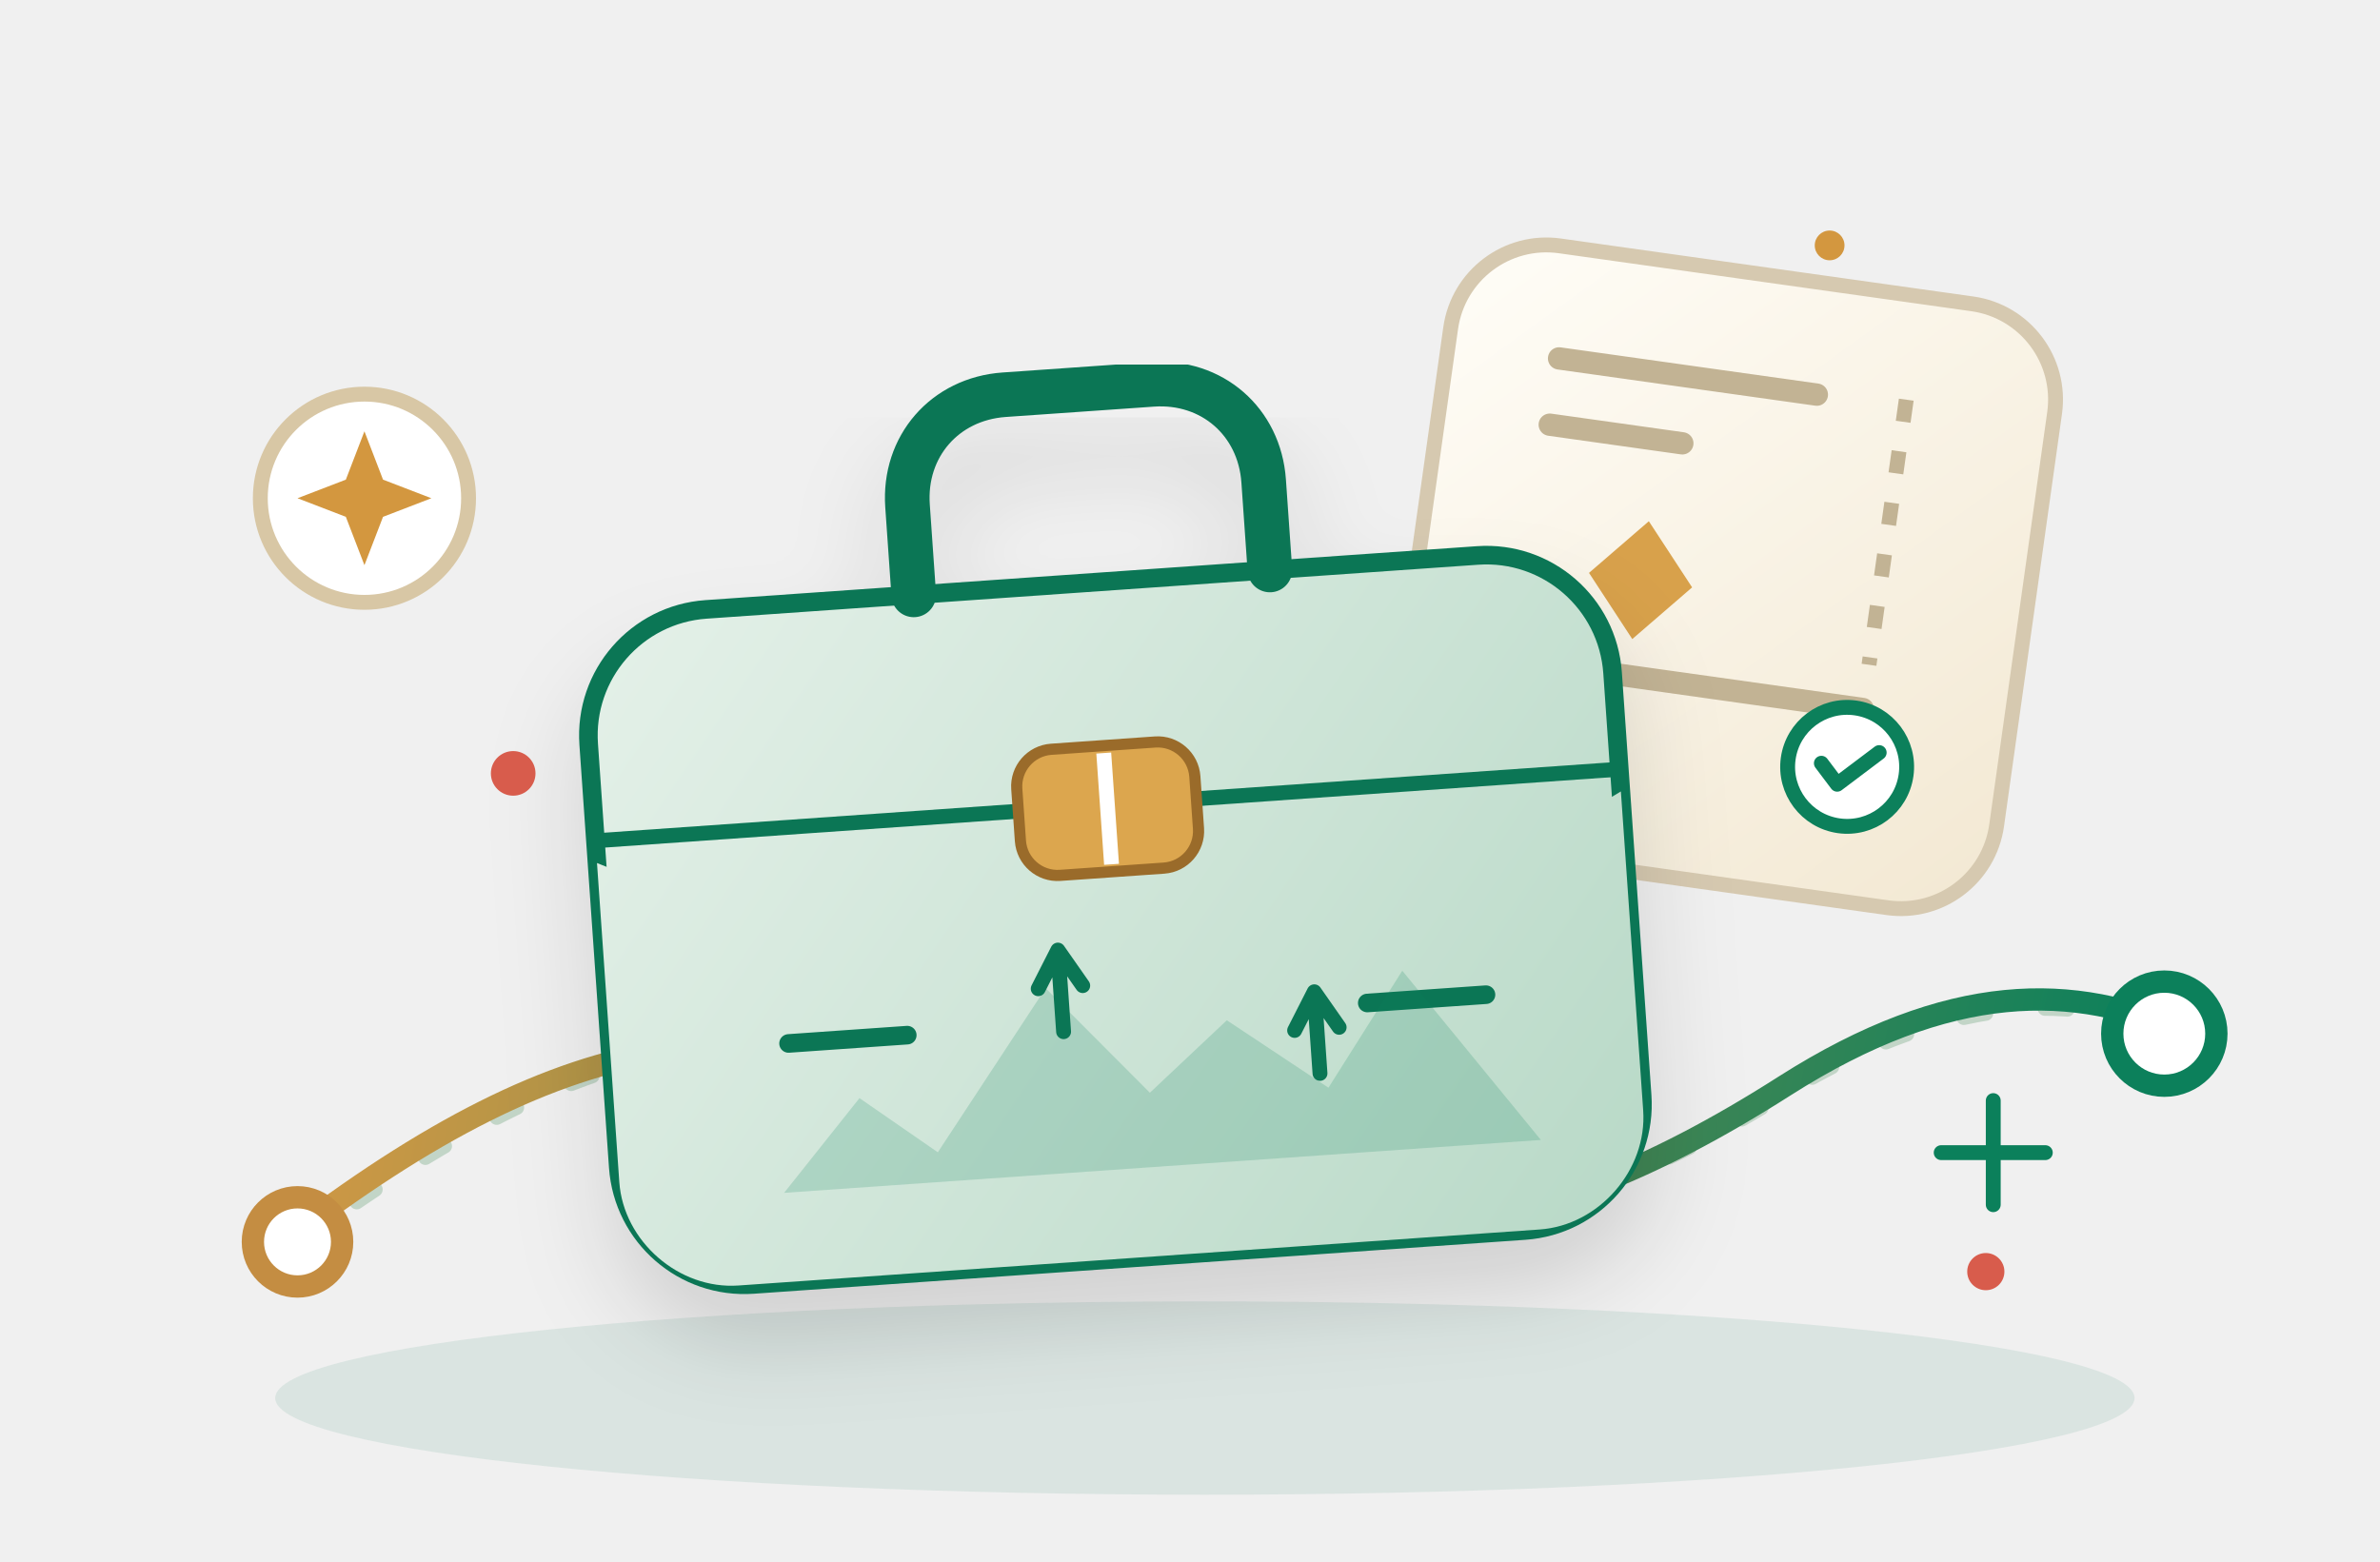
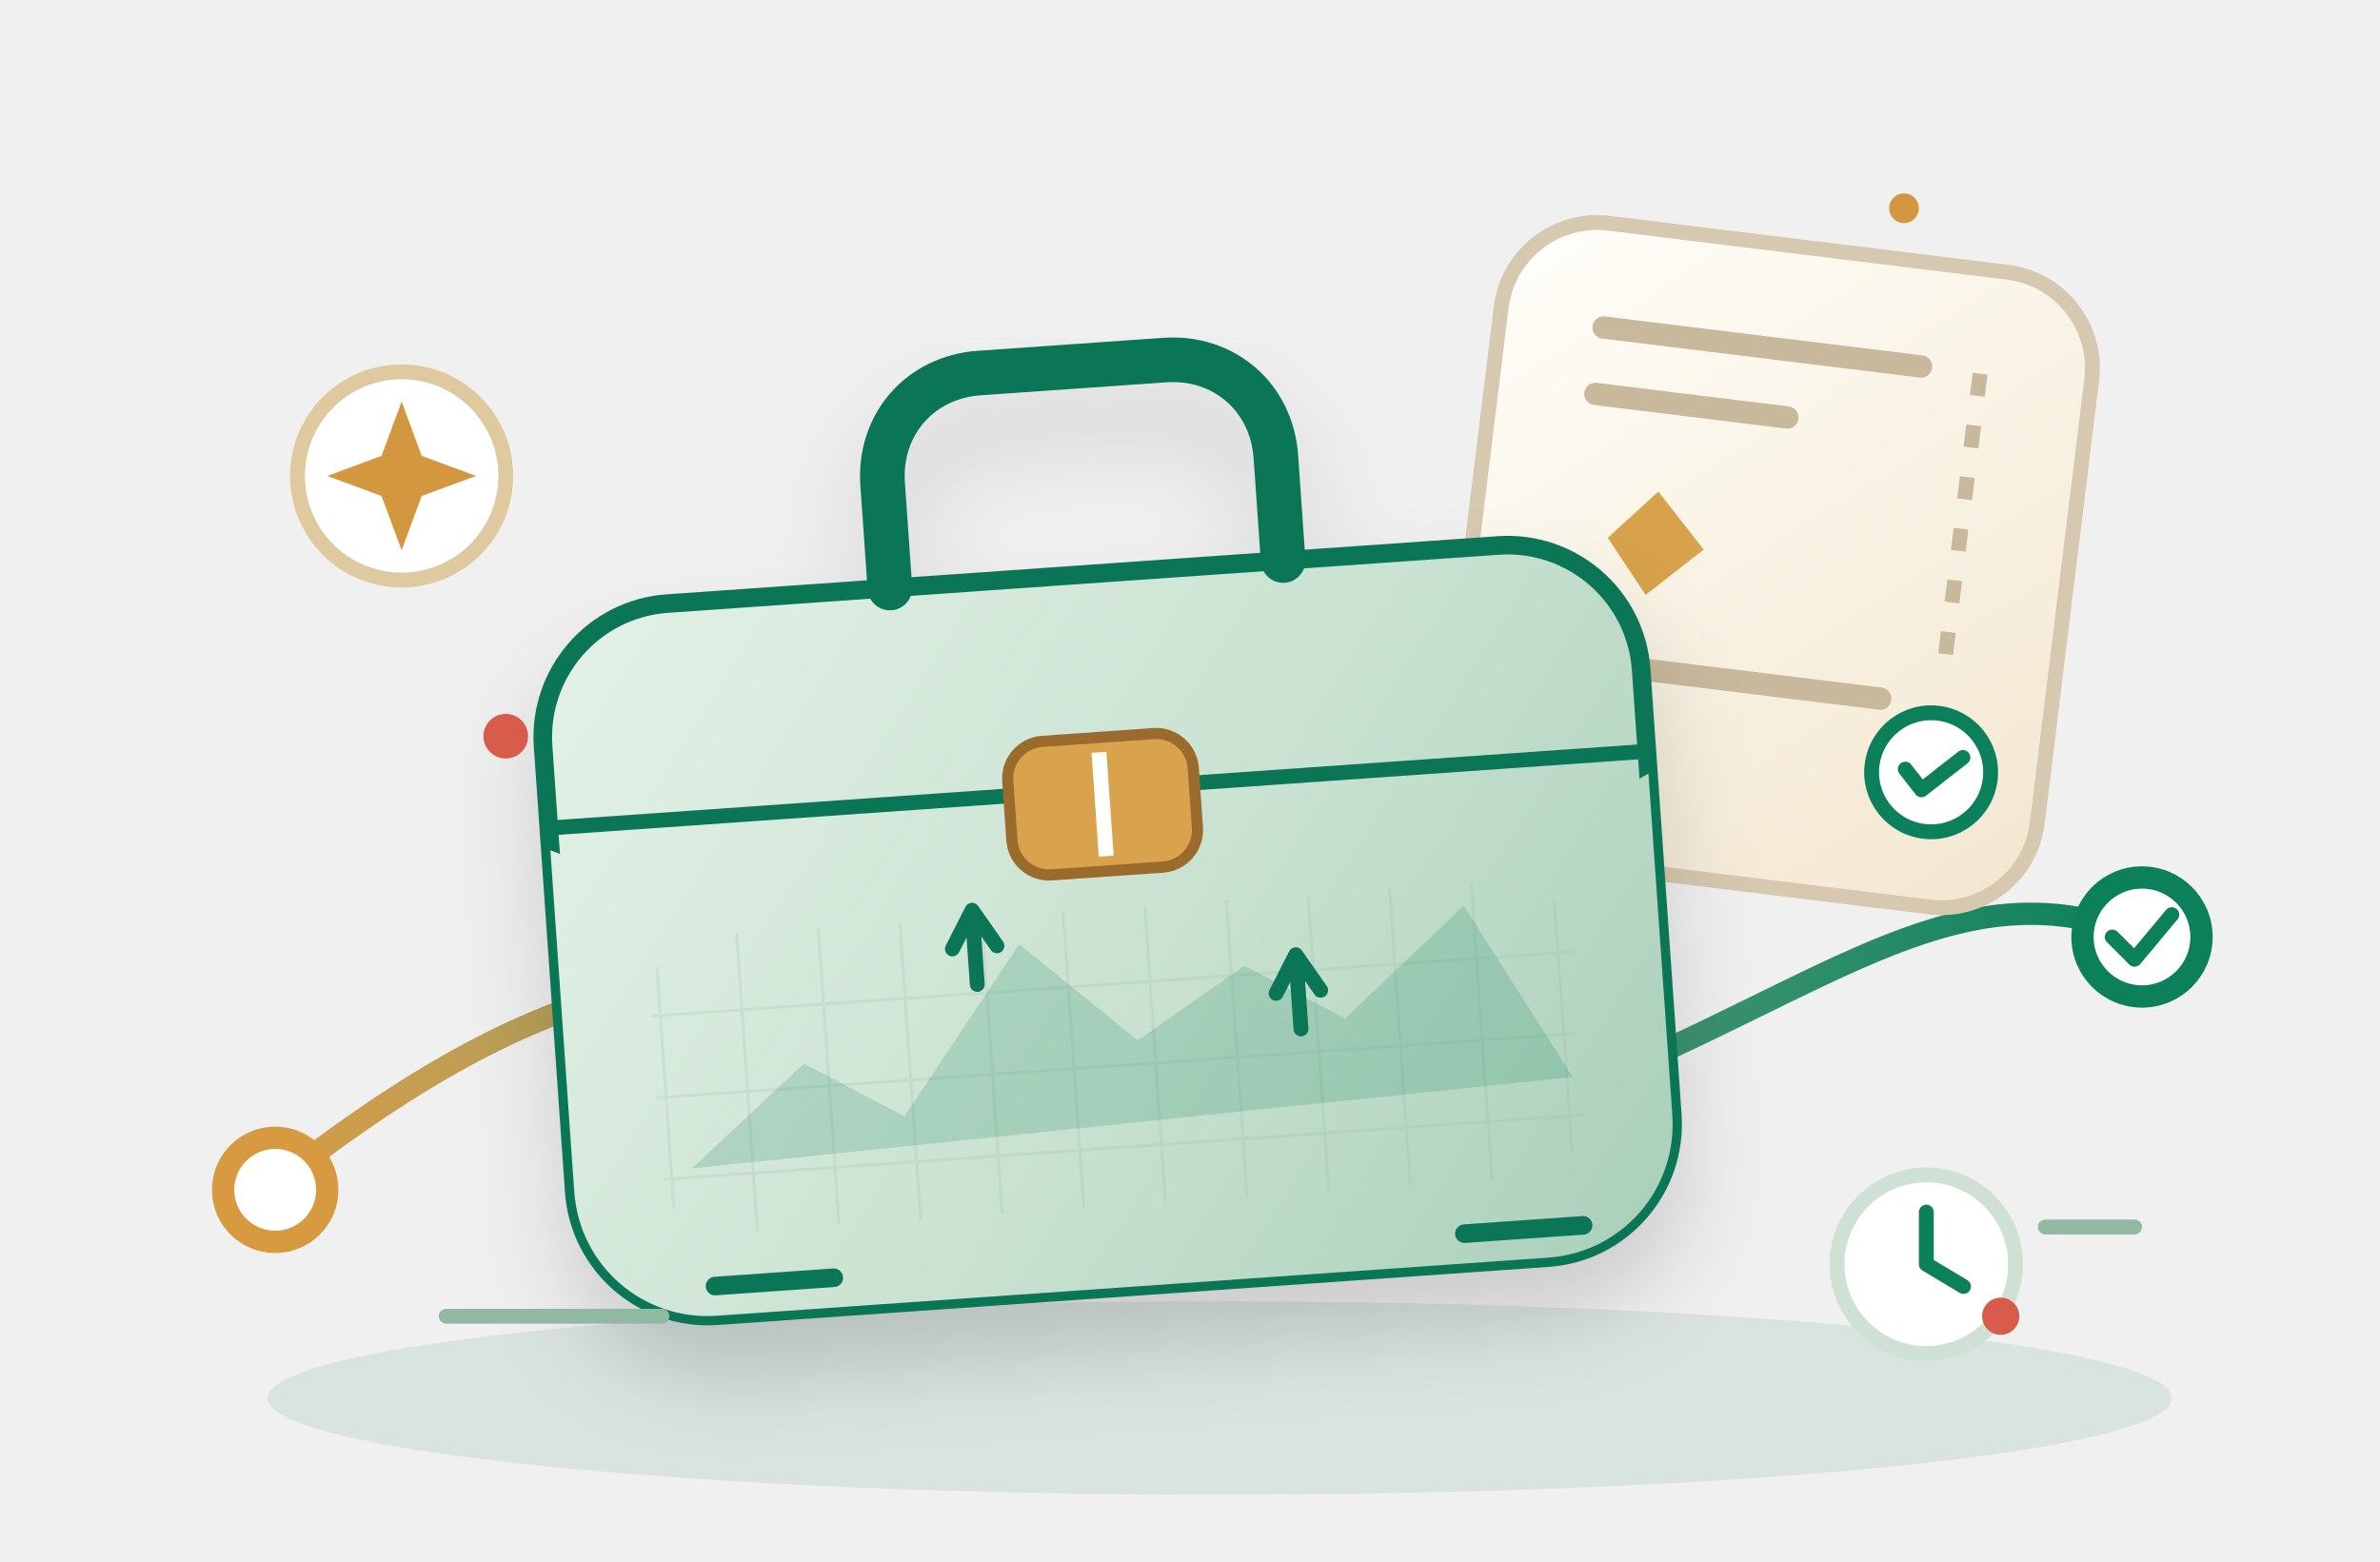
<svg xmlns="http://www.w3.org/2000/svg" width="320" height="210" viewBox="0 0 320 210" fill="none">
  <defs>
-     <linearGradient id="case" x1="84" y1="73" x2="213" y2="175" gradientUnits="userSpaceOnUse">
-       <stop stop-color="#e5f1e9" />
-       <stop offset="1" stop-color="#b8d9c7" />
+     <linearGradient id="trip-case" x1="73" y1="69" x2="220" y2="177" gradientUnits="userSpaceOnUse">
+       <stop stop-color="#e6f3ea" />
+       <stop offset=".58" stop-color="#c8e1d0" />
+       <stop offset="1" stop-color="#a8cfb9" />
    </linearGradient>
-     <linearGradient id="ticket" x1="193" y1="38" x2="268" y2="116" gradientUnits="userSpaceOnUse">
-       <stop stop-color="#fffdf7" />
-       <stop offset="1" stop-color="#f3e9d4" />
+     <linearGradient id="trip-ticket" x1="200" y1="34" x2="270" y2="119" gradientUnits="userSpaceOnUse">
+       <stop stop-color="#fffef9" />
+       <stop offset="1" stop-color="#f3e7d0" />
    </linearGradient>
-     <linearGradient id="path" x1="35" y1="127" x2="283" y2="174" gradientUnits="userSpaceOnUse">
-       <stop stop-color="#d79943" />
-       <stop offset="1" stop-color="#0c805b" />
+     <linearGradient id="trip-route" x1="32" y1="154" x2="289" y2="145" gradientUnits="userSpaceOnUse">
+       <stop stop-color="#d99b42" />
+       <stop offset=".48" stop-color="#74a987" />
+       <stop offset="1" stop-color="#0b805b" />
    </linearGradient>
-     <filter id="shadow" x="63" y="57" width="205" height="144" color-interpolation-filters="sRGB" filterUnits="userSpaceOnUse">
+     <pattern id="trip-grid" width="11" height="11" patternUnits="userSpaceOnUse">
+       <path d="M11 0H0v11" fill="none" stroke="#95bca7" stroke-opacity=".2" stroke-width=".8" />
+     </pattern>
+     <filter id="trip-shadow" x="56" y="47" width="221" height="154" color-interpolation-filters="sRGB" filterUnits="userSpaceOnUse">
      <feGaussianBlur in="SourceAlpha" stdDeviation="6" />
      <feOffset dy="7" />
      <feComponentTransfer>
-         <feFuncA type="linear" slope=".13" />
+         <feFuncA type="linear" slope=".15" />
      </feComponentTransfer>
      <feMerge>
        <feMergeNode />
        <feMergeNode in="SourceGraphic" />
      </feMerge>
    </filter>
  </defs>
-   <ellipse cx="162" cy="188" rx="125" ry="13" fill="#0b7452" fill-opacity=".09" />
-   <path d="M39 168c42-31 66-34 99-17 37 20 67 18 102-4 23-14 42-14 54-6" stroke="#c2d5c7" stroke-width="2" stroke-dasharray="3 8" stroke-linecap="round" />
-   <path d="M38 167c39-30 65-33 98-16 39 21 68 18 104-5 22-14 39-14 54-7" stroke="url(#path)" stroke-width="3" stroke-linecap="round" />
-   <circle cx="40" cy="167" r="6" fill="#fff" stroke="#c48d42" stroke-width="3" />
-   <circle cx="291" cy="139" r="7" fill="#fff" stroke="#0c805b" stroke-width="3" />
-   <g transform="rotate(8 235 76)">
-     <rect x="191" y="37" width="82" height="82" rx="13" fill="url(#ticket)" stroke="#d6c9b0" stroke-width="2" />
-     <path d="M206 52h35m-35 9h18m-18 32h47" stroke="#c2b394" stroke-width="3" stroke-linecap="round" />
-     <path d="M253 51v36" stroke="#c2b394" stroke-width="2" stroke-dasharray="3 4" />
-     <circle cx="252" cy="101" r="8" fill="#fff" stroke="#0c805b" stroke-width="2" />
-     <path d="m248.5 101 2.5 2.5 5-5" stroke="#0c805b" stroke-width="2" stroke-linecap="round" stroke-linejoin="round" />
-     <path d="m214 80 7-8 7 8-7 8-7-8Z" fill="#d8a14b" />
+   <ellipse cx="164" cy="188" rx="128" ry="13" fill="#0b7452" fill-opacity=".1" />
+   <path d="M36 160c34-27 61-36 91-22s52 22 86 8 51-30 75-20" stroke="#c1d9c9" stroke-width="2" stroke-dasharray="3 8" stroke-linecap="round" />
+   <path d="M36 160c34-27 61-36 91-22s52 22 86 8 51-30 75-20" stroke="url(#trip-route)" stroke-width="3" stroke-linecap="round" />
+   <circle cx="37" cy="160" r="7" fill="#fff" stroke="#d79a40" stroke-width="3" />
+   <circle cx="288" cy="126" r="8" fill="#fff" stroke="#0b805b" stroke-width="3" />
+   <path d="m284 126 3 3 5-6" stroke="#0b805b" stroke-width="2" stroke-linecap="round" stroke-linejoin="round" />
+   <g transform="rotate(7 238 75)">
+     <rect x="198" y="33" width="80" height="86" rx="13" fill="url(#trip-ticket)" stroke="#d7c9af" stroke-width="2" />
+     <path d="M212 47h43m-43 9h26m-26 36h43" stroke="#c8b99d" stroke-width="3" stroke-linecap="round" />
+     <path d="M263 47v38" stroke="#c8b99d" stroke-width="2" stroke-dasharray="3 4" />
+     <circle cx="263" cy="101" r="8" fill="#fff" stroke="#0b805b" stroke-width="2" />
+     <path d="m259.5 101 2.5 2.5 5-5" stroke="#0b805b" stroke-width="2" stroke-linecap="round" stroke-linejoin="round" />
+     <path d="m216 75 6-7 7 7-7 7-6-7Z" fill="#d8a14b" />
  </g>
-   <g filter="url(#shadow)" transform="rotate(-4 153 124)">
-     <rect x="81" y="78" width="138" height="91" rx="17" fill="url(#case)" stroke="#0b7655" stroke-width="2.5" />
-     <path d="M126 78V66c0-8 6-14 14-14h20c8 0 14 6 14 14v12" stroke="#0b7655" stroke-width="6" stroke-linecap="round" />
-     <path d="M81 108h138" stroke="#0b7655" stroke-width="2" />
-     <path d="M81 111c32 16 106 17 138 0v43c0 8-7 15-15 15H96c-8 0-15-7-15-15v-43Z" fill="url(#case)" />
-     <rect x="138" y="100" width="24" height="17" rx="5" fill="#dca64e" stroke="#9a6b2a" stroke-width="1.5" />
-     <path d="M150 101v15" stroke="#fff" stroke-width="2" />
-     <path d="M105 137h16m78 0h-16" stroke="#0b7655" stroke-width="2.5" stroke-linecap="round" />
-     <path d="m103 157 11-12 10 8 16-21 13 15 11-9 13 10 11-15 17 24" fill="#0b805b" fill-opacity=".19" />
-     <path d="m139 132 3-5 3 5m-3-5v11m31 2 3-5 3 5m-3-5v11" stroke="#0b7655" stroke-width="2" stroke-linecap="round" stroke-linejoin="round" />
+   <g filter="url(#trip-shadow)" transform="rotate(-4 151 126)">
+     <rect x="75" y="77" width="148" height="96" rx="18" fill="url(#trip-case)" stroke="#0b7655" stroke-width="2.5" />
+     <path d="M123 77V63c0-8 6-14 14-14h25c8 0 14 6 14 14v14" stroke="#0b7655" stroke-width="6" stroke-linecap="round" />
+     <path d="M75 106h148" stroke="#0b7655" stroke-width="2" />
+     <path d="M75 109c36 17 112 18 148 0v46c0 10-8 18-18 18H93c-10 0-18-8-18-18v-46Z" fill="url(#trip-case)" />
+     <rect x="137" y="99" width="25" height="18" rx="5" fill="#d9a24c" stroke="#9b6b2d" stroke-width="1.5" />
+     <path d="M149.5 101v14" stroke="#fff" stroke-width="2" />
+     <rect x="87" y="122" width="124" height="40" rx="8" fill="url(#trip-grid)" />
+     <path d="m91 153 16-13 13 8 17-22 15 14 15-9 13 8 17-14 13 24Z" fill="#0c805b" fill-opacity=".19" />
+     <path d="m128 126 3-5 3 5m-3-5v10m40 4 3-5 3 5m-3-5v10" stroke="#0b7655" stroke-width="2" stroke-linecap="round" stroke-linejoin="round" />
+     <path d="M93 169h16m101 0h-16" stroke="#0b7655" stroke-width="2.5" stroke-linecap="round" />
  </g>
-   <g transform="translate(35 53)">
-     <circle cx="14" cy="14" r="14" fill="#fff" stroke="#d8c7a5" stroke-width="2" />
-     <path d="m14 5 2.5 6.5L23 14l-6.5 2.5L14 23l-2.5-6.5L5 14l6.5-2.5L14 5Z" fill="#d3973f" />
+   <g transform="translate(39 49)">
+     <circle cx="15" cy="15" r="14" fill="#fff" stroke="#dfc99f" stroke-width="2" />
+     <path d="m15 5 2.7 7.3L25 15l-7.3 2.7L15 25l-2.7-7.3L5 15l7.3-2.7L15 5Z" fill="#d3973f" />
  </g>
-   <path d="M261 155h14m-7-7v14" stroke="#0b805b" stroke-width="2" stroke-linecap="round" />
-   <circle cx="69" cy="104" r="3" fill="#d85c4c" />
-   <circle cx="246" cy="33" r="2" fill="#d3973f" />
-   <circle cx="267" cy="171" r="2.5" fill="#d85c4c" />
+   <g transform="translate(246 157)">
+     <circle cx="13" cy="13" r="12" fill="#fff" stroke="#cfe1d4" stroke-width="2" />
+     <path d="M13 6v7l5 3" stroke="#0b805b" stroke-width="2" stroke-linecap="round" stroke-linejoin="round" />
+   </g>
+   <circle cx="68" cy="99" r="3" fill="#d85c4c" />
+   <circle cx="256" cy="28" r="2" fill="#d3973f" />
+   <circle cx="269" cy="177" r="2.5" fill="#d85c4c" />
+   <path d="M60 177h29m186-12h12" stroke="#91b8a0" stroke-width="2" stroke-linecap="round" />
</svg>
